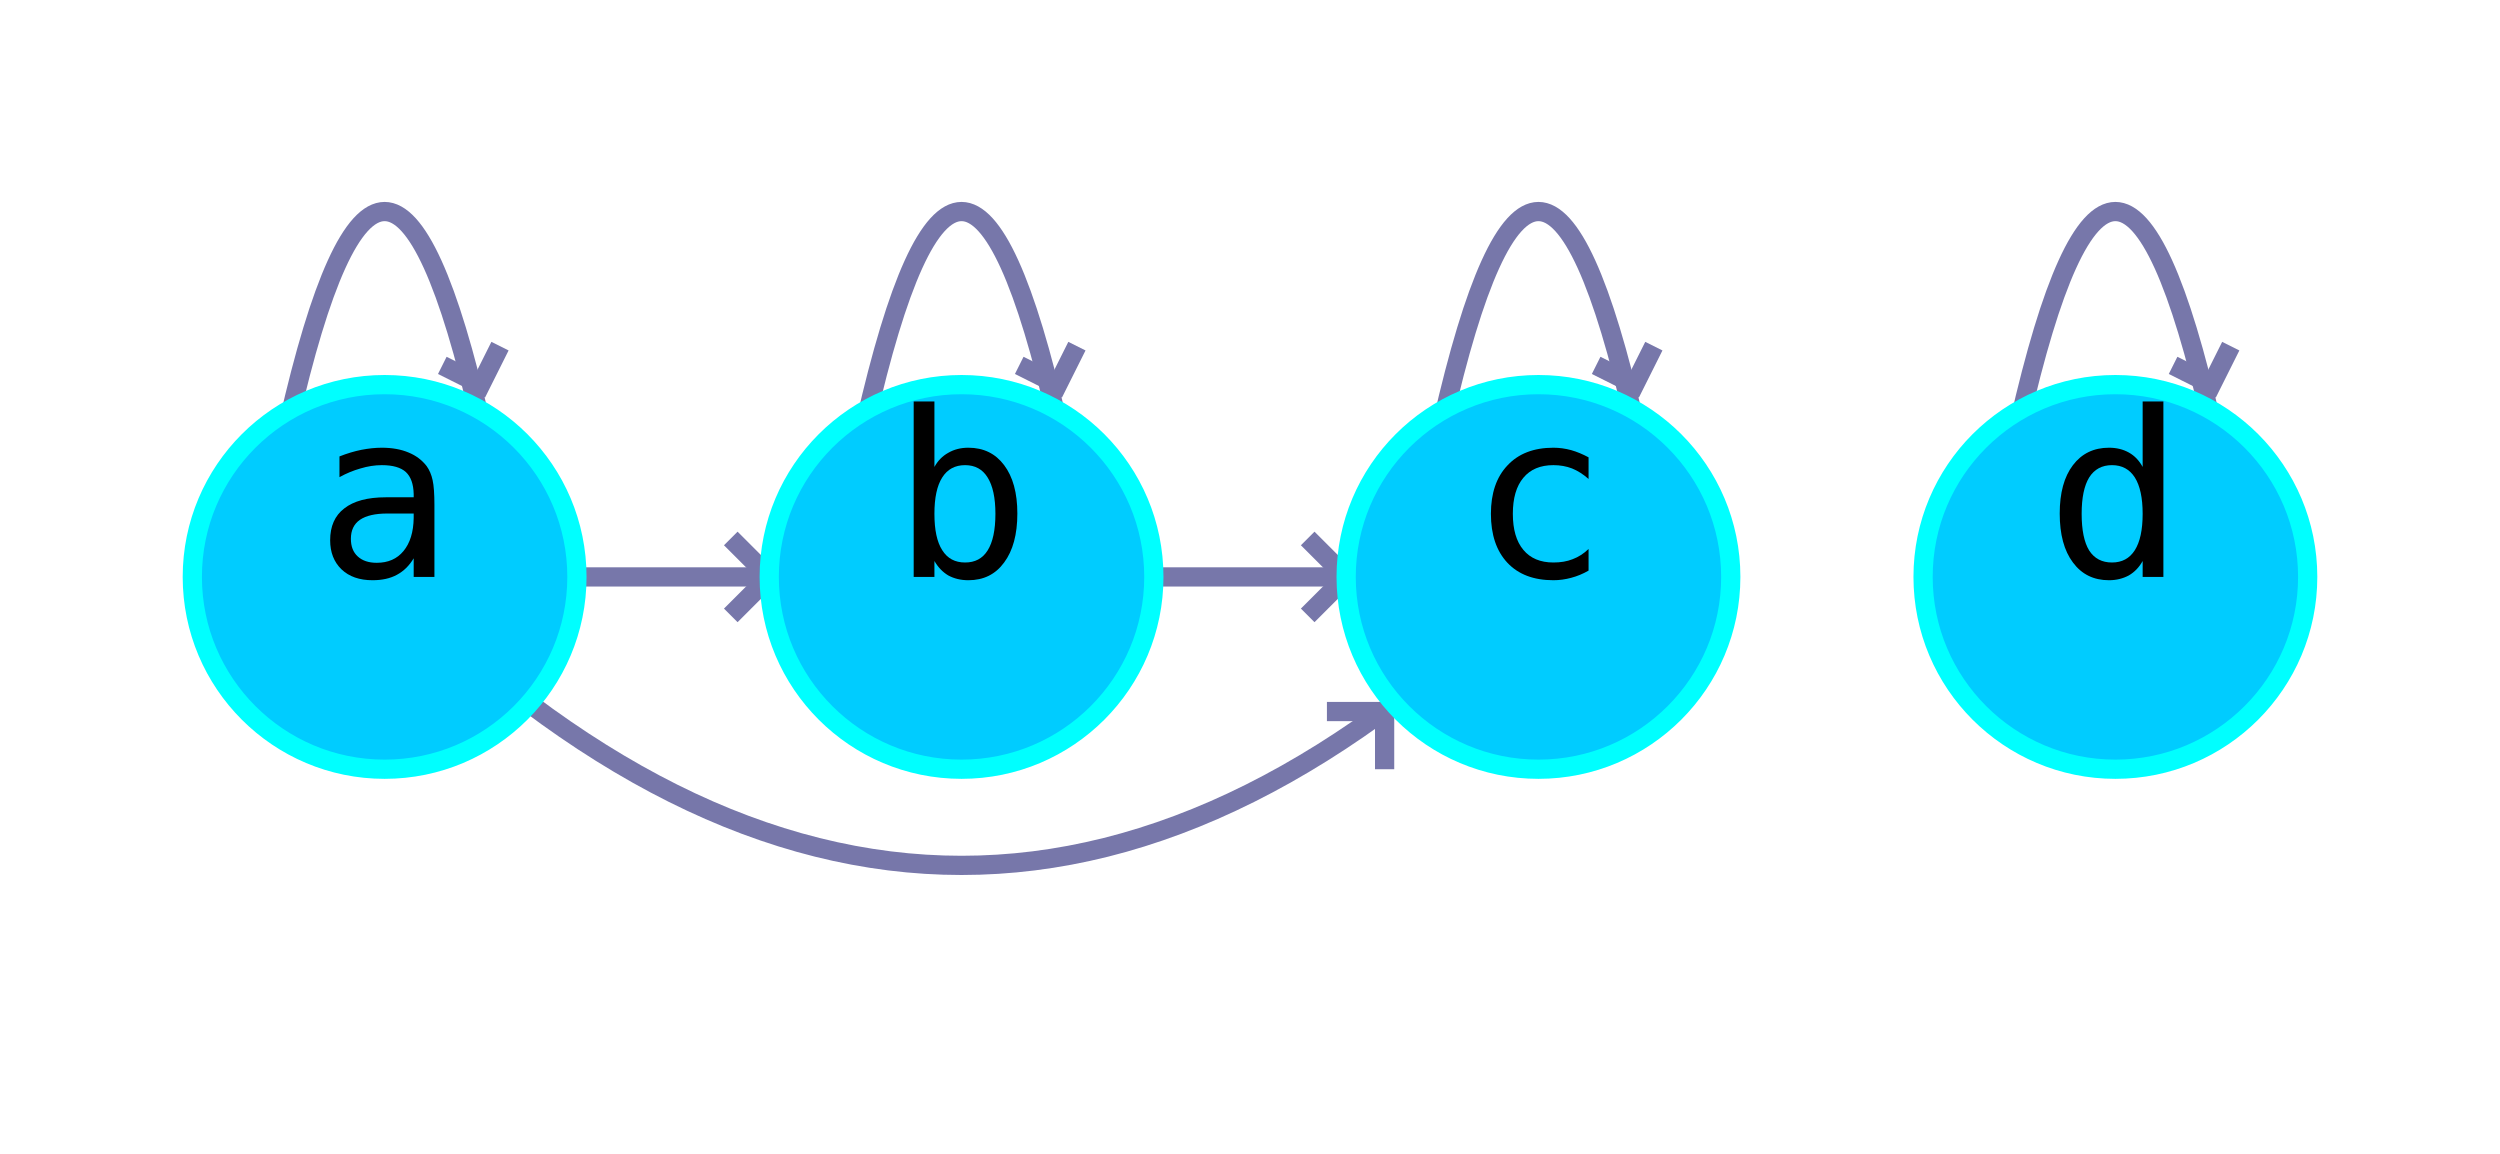
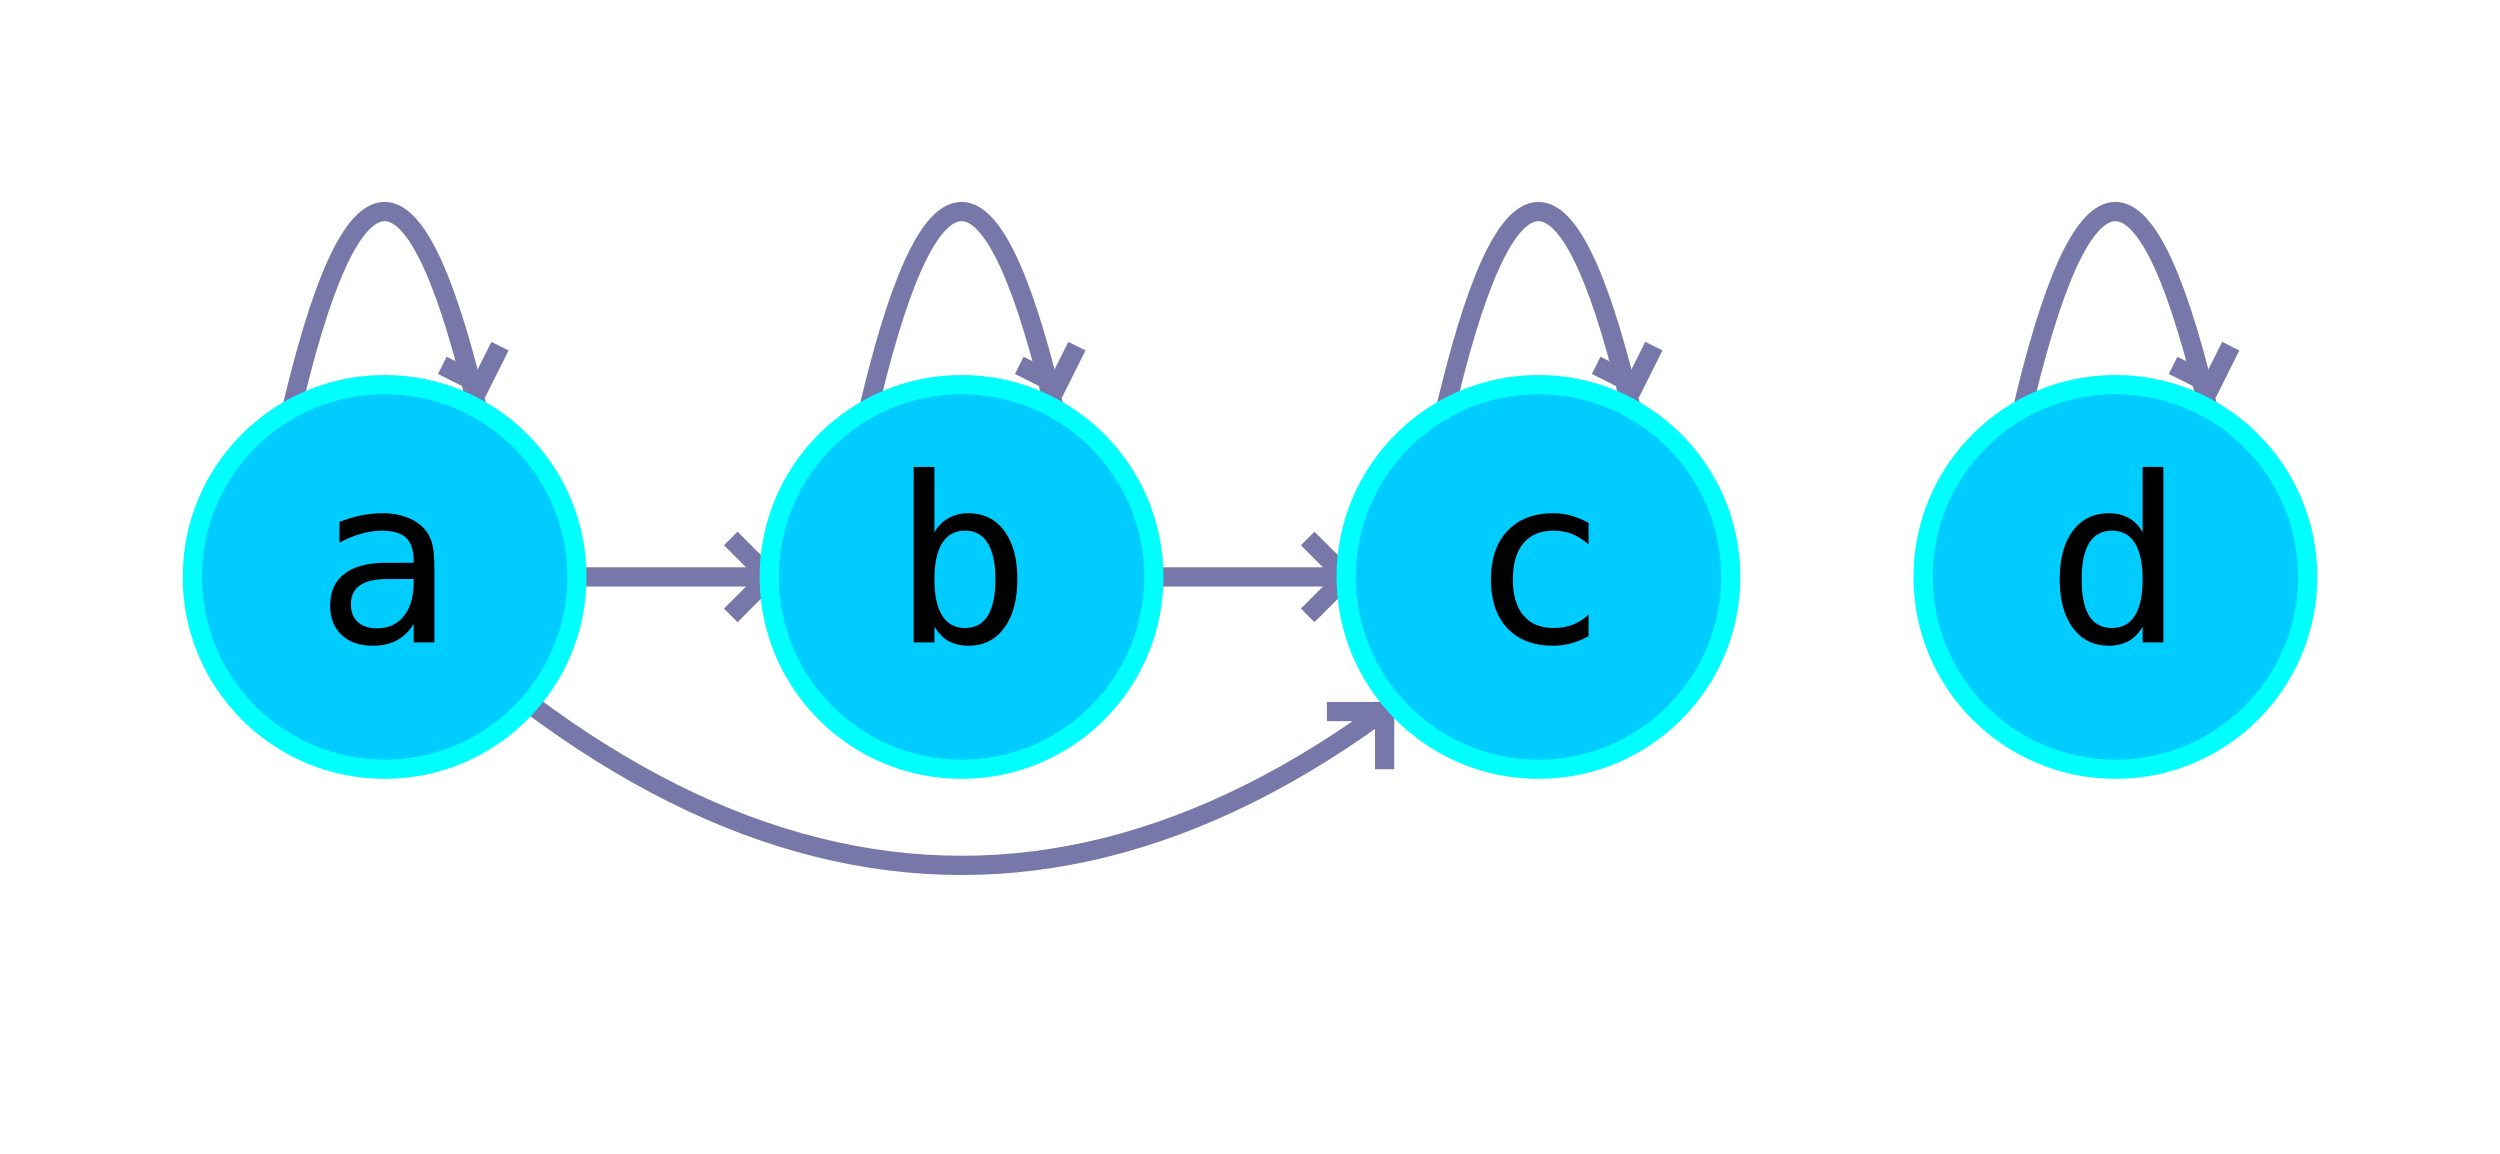
<svg xmlns="http://www.w3.org/2000/svg" viewBox="0 0 130 60" shape-rendering="geometricPrecision" text-rendering="geometricPrecision">
  <path d="M 15 22 Q 20 0 25 22" stroke="#7777AA" fill="none" />
  <path d="M 45 22 Q 50 0 55 22" stroke="#7777AA" fill="none" />
  <path d="M 75 22 Q 80 0 85 22" stroke="#7777AA" fill="none" />
  <path d="M 105 22 Q 110 0 115 22" stroke="#7777AA" fill="none" />
  <path d="M 26 18 L 25 20 L 23 19" stroke="#7777AA" fill="none" />
  <path d="M 56 18 L 55 20 L 53 19" stroke="#7777AA" fill="none" />
  <path d="M 86 18 L 85 20 L 83 19" stroke="#7777AA" fill="none" />
  <path d="M 116 18 L 115 20 L 113 19" stroke="#7777AA" fill="none" />
  <path d="M 20 30 L 50 30" stroke="#7777AA" fill="none" />
  <path d="M 50 30 L 80 30" stroke="#7777AA" fill="none" />
  <path d="M 20 30 Q 50 60 80 30" stroke="#7777AA" fill="none" />
  <path d="M 38 28 L 40 30 L 38 32" stroke="#7777AA" fill="none" />
  <path d="M 68 28 L 70 30 L 68 32" stroke="#7777AA" fill="none" />
  <path d="M 72 40 L 72 37 L 69 37" stroke="#7777AA" fill="none" />
  <ellipse cx="20" cy="30" rx="10" ry="10" fill="#00CCFF" stroke="#00FFFF" stroke-width="1" />
  <ellipse cx="50" cy="30" rx="10" ry="10" fill="#00CCFF" stroke="#00FFFF" stroke-width="1" />
  <ellipse cx="80" cy="30" rx="10" ry="10" fill="#00CCFF" stroke="#00FFFF" stroke-width="1" />
  <ellipse cx="110" cy="30" rx="10" ry="10" fill="#00CCFF" stroke="#00FFFF" stroke-width="1" />
-   <text x="20" y="30" alignment-baseline="middle" text-anchor="middle" font-family="Consolas">a</text>
-   <text x="50" y="30" alignment-baseline="middle" text-anchor="middle" font-family="Consolas">b</text>
-   <text x="80" y="30" alignment-baseline="middle" text-anchor="middle" font-family="Consolas">c</text>
-   <text x="110" y="30" alignment-baseline="middle" text-anchor="middle" font-family="Consolas">d</text>
+   <text x="20" y="30" dominant-baseline="middle" text-anchor="middle" font-family="Consolas">a</text>
+   <text x="50" y="30" dominant-baseline="middle" text-anchor="middle" font-family="Consolas">b</text>
+   <text x="80" y="30" dominant-baseline="middle" text-anchor="middle" font-family="Consolas">c</text>
+   <text x="110" y="30" dominant-baseline="middle" text-anchor="middle" font-family="Consolas">d</text>
</svg>
